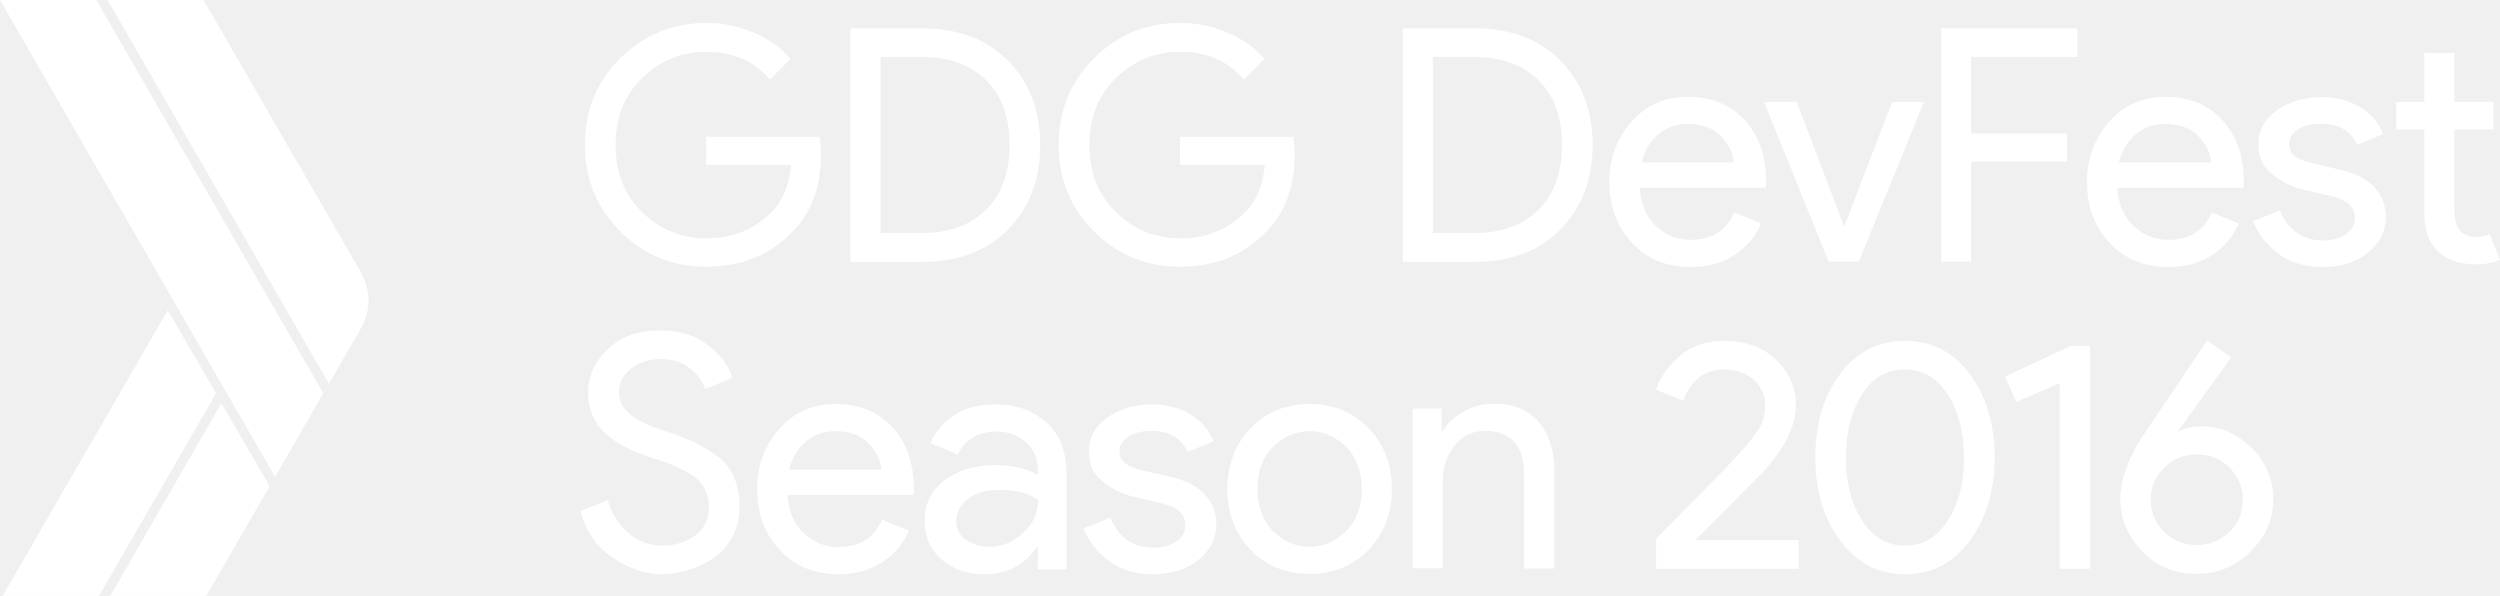
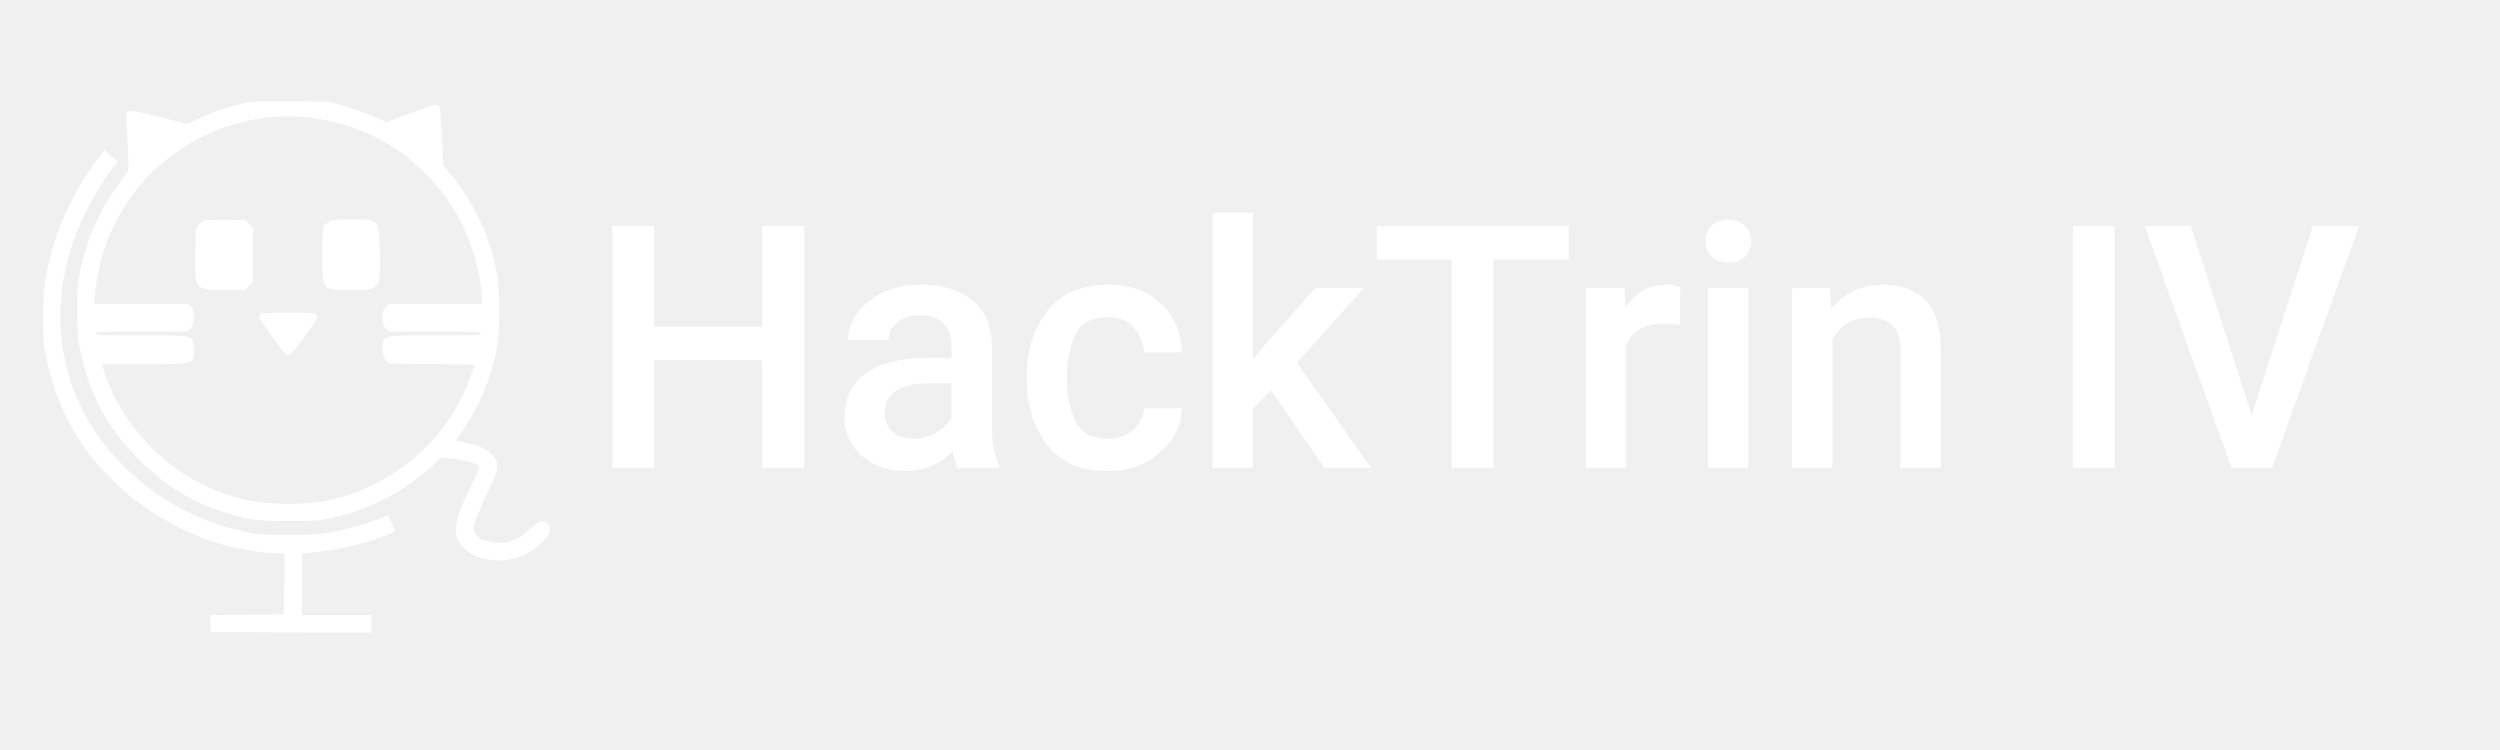
- <svg xmlns="http://www.w3.org/2000/svg" id="Layer_4" viewBox="0 0 839 200">
-   <style>.st0{fill:#FFFFFF;}</style>
-   <g id="XMLID_7_">
-     <path id="XMLID_2_" class="st0" d="M275.5 51.8c0 10.9-3.2 19.7-9.7 26.1-7.4 7.7-17 11.6-28.8 11.6-11.3 0-20.9-3.9-28.8-11.8-7.9-7.8-11.9-17.6-11.9-29.1s4-21.3 11.9-29.1c7.9-7.8 17.5-11.8 28.8-11.8 5.6 0 11 1.1 16.1 3.3 5.1 2.2 9.2 5.1 12.2 8.8l-6.9 6.9c-5.2-6.2-12.3-9.3-21.4-9.3-8.2 0-15.4 2.9-21.4 8.7-6 5.8-9 13.3-9 22.6s3 16.8 9 22.6c6 5.8 13.1 8.7 21.4 8.7 8.8 0 16-2.9 21.9-8.8 3.8-3.8 6-9.1 6.6-15.9H237v-9.4h38c.3 2.1.5 4 .5 5.9z" />
-     <path id="XMLID_4_" class="st0" d="M285.4 87.8V9.5h24c12 0 21.7 3.6 28.9 10.9 7.2 7.3 10.8 16.7 10.8 28.3s-3.6 21-10.8 28.3c-7.2 7.3-16.8 10.9-28.9 10.9h-24zm10.1-9.6h13.9c9 0 16.2-2.6 21.5-7.8 5.3-5.2 7.9-12.4 7.9-21.8 0-9.3-2.6-16.5-7.9-21.7-5.3-5.2-12.5-7.8-21.5-7.8h-13.9v59.1z" />
-     <path id="XMLID_8_" class="st0" d="M434.5 51.8c0 10.9-3.2 19.7-9.7 26.1-7.4 7.7-17 11.6-28.8 11.6-11.3 0-20.9-3.9-28.8-11.8-7.9-7.8-11.9-17.6-11.9-29.1s4-21.3 11.9-29.1c7.9-7.8 17.5-11.8 28.8-11.8 5.6 0 11 1.1 16.1 3.3 5.1 2.2 9.2 5.1 12.2 8.8l-6.9 6.9c-5.2-6.2-12.3-9.3-21.4-9.3-8.2 0-15.4 2.9-21.4 8.7-6 5.8-9 13.3-9 22.6s3 16.8 9 22.6c6 5.8 13.1 8.7 21.4 8.7 8.8 0 16-2.9 21.9-8.8 3.8-3.8 6-9.1 6.6-15.9H396v-9.4h38c.3 2.1.5 4 .5 5.9z" />
-     <path id="XMLID_10_" class="st0" d="M470.8 87.8V9.5h24c12 0 21.7 3.6 28.9 10.9 7.2 7.3 10.8 16.7 10.8 28.3s-3.6 21-10.8 28.3c-7.2 7.3-16.8 10.9-28.9 10.9h-24zm10.1-9.6h13.9c9 0 16.2-2.6 21.5-7.8 5.3-5.2 7.9-12.4 7.9-21.8 0-9.3-2.6-16.5-7.9-21.7-5.3-5.2-12.5-7.8-21.5-7.8h-13.9v59.1z" />
-     <path id="XMLID_13_" class="st0" d="M567.4 89.6c-8.1 0-14.7-2.7-19.7-8.1-5.1-5.4-7.6-12.2-7.6-20.5 0-7.8 2.5-14.5 7.4-20.1 4.9-5.6 11.2-8.4 18.9-8.4 7.9 0 14.3 2.6 19.1 7.8 4.8 5.2 7.2 12.1 7.2 20.8l-.1 1.9h-42.3c.3 5.4 2.1 9.7 5.4 12.8 3.3 3.1 7.2 4.7 11.6 4.7 7.2 0 12.1-3.1 14.7-9.2l9 3.7c-1.8 4.2-4.6 7.6-8.6 10.4-4.2 2.8-9.1 4.2-15 4.2zm14.5-35c-.2-3.1-1.6-6-4.2-8.8-2.6-2.8-6.4-4.2-11.5-4.2-3.7 0-6.9 1.2-9.7 3.5-2.7 2.3-4.6 5.5-5.6 9.4h31z" />
-     <path id="XMLID_16_" class="st0" d="M613.7 87.8L592 34.2h11l15.8 41.6h.2l16-41.6h10.7l-21.9 53.6h-10.1z" />
-     <path id="XMLID_18_" class="st0" d="M661.6 87.8h-10.1V9.5h45.7v9.6h-35.7v25.7h32.2v9.4h-32.2v33.6z" />
-     <path id="XMLID_20_" class="st0" d="M727.7 89.6c-8.1 0-14.7-2.7-19.7-8.1-5.1-5.4-7.6-12.2-7.6-20.5 0-7.8 2.5-14.5 7.4-20.1 4.9-5.6 11.2-8.4 18.9-8.4 7.9 0 14.3 2.6 19.1 7.8 4.8 5.2 7.2 12.1 7.2 20.8l-.1 1.9h-42.3c.3 5.4 2.1 9.7 5.4 12.8 3.3 3.1 7.2 4.7 11.6 4.7 7.2 0 12.1-3.1 14.7-9.2l9 3.7c-1.8 4.2-4.6 7.6-8.6 10.4-4.3 2.8-9.2 4.2-15 4.2zm14.4-35c-.2-3.1-1.6-6-4.2-8.8-2.6-2.8-6.4-4.2-11.5-4.2-3.7 0-6.9 1.2-9.7 3.5-2.7 2.3-4.6 5.5-5.6 9.4h31z" />
-     <path id="XMLID_27_" class="st0" d="M779.5 89.6c-6 0-10.9-1.5-14.8-4.4-3.9-2.9-6.8-6.6-8.6-10.9l9-3.7c2.8 6.7 7.7 10.1 14.5 10.1 3.1 0 5.7-.7 7.7-2.1 2-1.4 3-3.2 3-5.5 0-3.5-2.4-5.9-7.3-7.1l-10.8-2.6c-3.4-.9-6.7-2.5-9.7-5-3.1-2.4-4.6-5.7-4.6-9.9 0-4.7 2.1-8.6 6.3-11.5 4.2-3 9.2-4.4 14.9-4.4 4.7 0 9 1.1 12.7 3.2 3.7 2.2 6.4 5.2 8 9.2l-8.8 3.6c-2-4.7-6.1-7.1-12.2-7.1-3 0-5.5.6-7.5 1.9-2 1.2-3.1 2.9-3.1 5 0 3.1 2.4 5.1 7.1 6.2l10.6 2.5c5 1.2 8.8 3.2 11.2 6 2.4 2.8 3.6 6.1 3.6 9.6 0 4.8-2 8.8-5.9 12-4 3.3-9.1 4.9-15.3 4.9z" />
-     <path id="XMLID_29_" class="st0" d="M830.9 88.7c-5.6 0-9.9-1.5-12.9-4.5s-4.4-7.2-4.4-12.7V43.4h-9.4v-9.2h9.4V17.8h10.1v16.4h13.1v9.2h-13.1v27.3c0 5.8 2.4 8.8 7.2 8.8 1.8 0 3.4-.3 4.6-.9l3.5 8.6c-2.2 1-4.9 1.5-8.1 1.5z" />
-     <path id="XMLID_31_" class="st0" d="M222.2 192.7c-5.7 0-11.2-1.9-16.7-5.6-5.4-3.7-9-8.9-10.7-15.6l9.2-3.7c1.1 4.3 3.3 7.9 6.7 10.9 3.4 3 7.2 4.4 11.4 4.4 4.4 0 8.1-1.1 11.2-3.4 3.1-2.3 4.6-5.4 4.6-9.4 0-4.4-1.6-7.7-4.6-10.1-3.1-2.4-8-4.6-14.7-6.6-6.9-2.2-12.2-5-15.8-8.5-3.6-3.5-5.4-7.9-5.4-13.3 0-5.6 2.2-10.5 6.7-14.7 4.4-4.2 10.2-6.2 17.4-6.2 6.6 0 12 1.7 16.2 5 4.2 3.3 6.9 6.9 8.1 10.9l-9.2 3.8c-.7-2.5-2.3-4.8-4.9-6.9-2.6-2.1-5.9-3.2-10-3.2-3.9 0-7.2 1.1-9.9 3.2-2.7 2.2-4.1 4.8-4.1 8 0 2.9 1.3 5.4 3.8 7.4s6.2 3.8 11.1 5.4c3.9 1.2 7.1 2.4 9.7 3.6 2.6 1.2 5.2 2.7 7.9 4.6 2.7 1.9 4.7 4.3 6 7.2 1.3 2.9 2 6.2 2 10s-.8 7.2-2.4 10.2c-1.6 3-3.6 5.4-6.2 7.1-2.6 1.8-5.4 3.1-8.4 4-2.8 1-5.9 1.5-9 1.5z" />
-     <path id="XMLID_33_" class="st0" d="M281.4 192.7c-8.1 0-14.7-2.7-19.7-8.1-5.1-5.4-7.6-12.2-7.6-20.5 0-7.8 2.5-14.5 7.4-20.1 4.9-5.6 11.2-8.4 18.9-8.4 7.9 0 14.3 2.6 19.1 7.8 4.8 5.2 7.2 12.1 7.2 20.8l-.1 1.9h-42.3c.3 5.4 2.1 9.7 5.4 12.8 3.3 3.1 7.2 4.7 11.6 4.7 7.2 0 12.1-3.1 14.7-9.2l9 3.7c-1.8 4.2-4.6 7.6-8.6 10.4-4.3 2.8-9.2 4.2-15 4.2zm14.4-35c-.2-3.1-1.6-6-4.2-8.8-2.6-2.8-6.4-4.2-11.5-4.2-3.7 0-6.9 1.2-9.7 3.5-2.7 2.3-4.6 5.5-5.6 9.4h31z" />
-     <path id="XMLID_36_" class="st0" d="M330.3 192.7c-5.7 0-10.4-1.6-14.3-4.9-3.8-3.3-5.7-7.6-5.7-13 0-5.8 2.3-10.4 6.8-13.7 4.5-3.3 10.1-5 16.7-5 5.9 0 10.8 1.1 14.5 3.3v-1.5c0-3.9-1.3-7.1-4-9.5-2.7-2.4-6-3.6-10-3.6-2.9 0-5.6.7-7.9 2.1-2.4 1.4-4 3.3-4.9 5.7l-9.2-3.9c1.2-3.2 3.7-6.2 7.3-8.9 3.6-2.7 8.5-4.1 14.4-4.1 6.9 0 12.5 2 17.1 6 4.5 4 6.8 9.7 6.8 17v32.4h-9.6v-7.4h-.4c-4 5.9-9.9 9-17.6 9zm1.7-9.2c4.2 0 7.9-1.5 11.3-4.6 3.4-3.1 5.1-6.8 5.1-11-2.8-2.3-7.1-3.5-12.8-3.5-4.9 0-8.6 1.1-11 3.2-2.5 2.1-3.7 4.6-3.7 7.4 0 2.6 1.1 4.7 3.4 6.2 2.2 1.5 4.7 2.3 7.7 2.3z" />
-     <path id="XMLID_39_" class="st0" d="M387 192.7c-6 0-10.9-1.5-14.8-4.4-3.9-2.9-6.8-6.6-8.6-10.9l9-3.7c2.8 6.7 7.7 10.1 14.5 10.1 3.1 0 5.7-.7 7.7-2.1 2-1.4 3-3.2 3-5.5 0-3.5-2.4-5.9-7.3-7.1l-10.8-2.6c-3.4-.9-6.7-2.5-9.7-5-3.1-2.4-4.6-5.7-4.6-9.9 0-4.7 2.1-8.6 6.3-11.5 4.2-3 9.2-4.4 14.9-4.4 4.7 0 9 1.1 12.7 3.2 3.7 2.2 6.4 5.2 8 9.2l-8.8 3.6c-2-4.7-6.1-7.1-12.2-7.1-3 0-5.5.6-7.5 1.9-2 1.2-3.1 2.9-3.1 5 0 3.1 2.4 5.1 7.1 6.2l10.6 2.5c5 1.2 8.7 3.2 11.2 6 2.4 2.8 3.6 6.1 3.6 9.6 0 4.8-2 8.8-5.9 12-4.1 3.3-9.1 4.9-15.3 4.9z" />
-     <path id="XMLID_41_" class="st0" d="M419.7 143.7c5.2-5.4 11.8-8.1 19.8-8.1s14.6 2.7 19.8 8.1c5.2 5.4 7.8 12.2 7.8 20.4s-2.6 15-7.8 20.4c-5.2 5.4-11.8 8.1-19.8 8.1s-14.6-2.7-19.8-8.1c-5.2-5.4-7.8-12.2-7.8-20.4 0-8.1 2.6-14.9 7.8-20.4zm7.5 34.5c3.5 3.5 7.6 5.3 12.3 5.3 4.7 0 8.8-1.8 12.3-5.3s5.2-8.2 5.2-14.1c0-5.8-1.7-10.5-5.2-14.1-3.5-3.5-7.6-5.3-12.3-5.3-4.7 0-8.8 1.8-12.3 5.3s-5.2 8.2-5.2 14.1 1.7 10.6 5.2 14.1z" />
-     <path id="XMLID_44_" class="st0" d="M483.8 137.3v7.4h.4c1.5-2.6 3.8-4.7 6.9-6.5 3.1-1.8 6.5-2.7 10.1-2.7 6.6 0 11.7 2 15.2 6.1s5.2 9.6 5.2 16.4v32.8h-10.1v-31.3c0-9.9-4.4-14.9-13.2-14.9-4.2 0-7.5 1.7-10.2 5-2.6 3.3-3.9 7.2-3.9 11.5v29.6h-10.1v-53.6h9.7z" />
-     <path id="XMLID_46_" class="st0" d="M603.5 190.9h-47.7v-10.1c14.3-14.4 23.4-23.7 27.5-28.1 3.6-4 6-7.1 7.2-9.1 1.2-2.1 1.9-4.6 1.9-7.7 0-3.1-1.2-5.9-3.7-8.3-2.5-2.4-5.8-3.6-10-3.6-3.8 0-6.9 1.1-9.2 3.3-2.3 2.2-3.8 4.6-4.5 7.2l-9.2-3.7c1.2-3.9 3.8-7.7 7.8-11.2 3.9-3.5 9-5.2 15.3-5.2 6.9 0 12.6 2.1 17.1 6.3 4.4 4.2 6.7 9.3 6.7 15.2 0 7.3-4 15.1-11.9 23.4l-21.9 22h34.7v9.6z" />
-     <path id="XMLID_48_" class="st0" d="M661.1 181.4c-5.5 7.5-12.8 11.3-21.8 11.3s-16.2-3.8-21.8-11.3c-5.5-7.5-8.3-16.8-8.3-27.9 0-11.2 2.8-20.5 8.3-27.9 5.5-7.5 12.8-11.2 21.8-11.2s16.2 3.7 21.8 11.2c5.5 7.5 8.3 16.8 8.3 27.9 0 11.1-2.8 20.4-8.3 27.9zm-21.8 1.7c6 0 10.8-2.8 14.4-8.4 3.6-5.6 5.4-12.6 5.4-21.1 0-8.5-1.8-15.6-5.4-21.2-3.6-5.6-8.4-8.4-14.4-8.4-6.1 0-10.9 2.8-14.4 8.4-3.6 5.6-5.4 12.6-5.4 21.2 0 8.5 1.8 15.5 5.4 21.1 3.6 5.6 8.4 8.4 14.4 8.4z" />
-     <path id="XMLID_51_" class="st0" d="M701.3 190.9h-10.1v-62.3l-14.5 6.3-3.8-8.5 22-10.3h6.5v74.8z" />
-     <path id="XMLID_53_" class="st0" d="M739.5 143.1c5.8 0 11.2 2.4 16.1 7.2 4.9 4.8 7.3 10.6 7.3 17.3 0 6.6-2.5 12.5-7.6 17.5s-11.1 7.5-18 7.5c-7.4 0-13.6-2.5-18.4-7.6-4.9-5.1-7.3-10.9-7.3-17.4 0-6.9 2.9-14.7 8.8-23.2l20.3-30.1 8.1 5.6-17.8 24.7.2.2c1.8-1.1 4.5-1.7 8.3-1.7zm-2.2 39.8c4.2 0 7.9-1.5 10.9-4.4 3-2.9 4.5-6.5 4.5-10.8 0-4.2-1.5-7.8-4.5-10.8-3-3-6.7-4.4-10.9-4.4s-7.9 1.5-10.9 4.4c-3.1 3-4.6 6.5-4.6 10.8 0 4.3 1.5 7.9 4.5 10.8 3 3 6.7 4.4 11 4.4z" />
-   </g>
-   <g id="XMLID_261_">
-     <path id="XMLID_259_" class="st0" d="M32.3 0H0l92.3 160 16.2-28z" />
-     <path id="XMLID_258_" class="st0" d="M120.9 91L68.3 0H36.1l74.3 128.8 10.5-18.2c1.7-2.8 2.8-6.2 2.8-9.8-.1-3.6-1.1-6.9-2.8-9.8z" />
-     <path id="XMLID_257_" class="st0" d="M56.3 104.1L.9 200h32.3l39.3-68z" />
-     <path id="XMLID_256_" class="st0" d="M74.3 135.3L37 200h32.2l21.3-36.8z" />
+ <svg xmlns="http://www.w3.org/2000/svg" version="1.1" id="svg3370" viewBox="0 0 2480.315 744.094" height="210mm" width="700mm">
+   <defs id="defs3372" />
+   <g transform="translate(0,-308.2677)" id="layer1">
+     <g id="g3340" transform="matrix(0.125,0,0,-0.125,35.94184,937.1807)" style="fill:#ffffff;stroke:none">
+       <path style="fill:#ffffff" id="path3342" d="m 1660,4215 c -141,-32 -274,-77 -395,-137 l -64,-31 -223,56 c -220,55 -249,58 -260,25 -2,-7 1,-110 7,-228 9,-176 9,-219 -2,-235 -7,-11 -44,-63 -83,-115 -139,-189 -243,-430 -292,-672 -19,-93 -23,-146 -23,-303 0,-114 5,-220 13,-265 67,-377 215,-666 476,-925 201,-201 401,-327 647,-409 205,-69 277,-80 534,-80 201,-1 243,2 336,21 309,66 569,199 810,414 l 76,68 84,-9 c 105,-12 170,-28 199,-50 l 22,-16 -60,-125 C 3332,930 3308,834 3349,745 c 39,-85 128,-140 258,-158 165,-24 338,46 444,180 34,41 36,72 11,104 -33,40 -76,31 -133,-29 -97,-101 -194,-135 -322,-112 -58,10 -78,19 -104,45 -18,18 -33,42 -33,54 0,37 41,142 116,300 56,116 74,164 74,196 0,84 -77,152 -205,181 -38,8 -82,18 -96,22 l -27,7 68,102 c 123,186 203,377 251,603 31,143 34,472 5,625 -53,286 -186,568 -374,792 -33,39 -58,73 -55,76 9,10 -18,442 -29,454 -6,7 -17,13 -26,13 -15,0 -242,-79 -344,-120 l -47,-18 -102,45 c -56,24 -159,61 -228,81 l -126,36 -300,2 c -233,3 -315,0 -365,-11 z m 488,-115 c 264,-28 501,-113 723,-262 130,-86 316,-273 402,-403 150,-228 240,-479 263,-737 l 7,-78 -372,0 -372,0 -24,-25 c -21,-20 -25,-34 -25,-85 0,-51 4,-65 25,-85 l 24,-25 366,0 c 318,0 365,-2 365,-15 0,-13 -46,-15 -355,-15 -435,0 -425,3 -425,-115 0,-43 5,-60 24,-82 l 24,-28 341,-3 c 188,-1 341,-5 341,-8 0,-3 -16,-49 -36,-102 -139,-372 -404,-667 -759,-844 -235,-118 -461,-165 -745,-155 -173,6 -269,23 -424,73 -456,147 -840,536 -982,992 l -13,42 330,0 c 406,0 399,-2 399,115 0,118 10,115 -425,115 -309,0 -355,2 -355,15 0,13 47,15 365,15 l 366,0 24,25 c 21,20 25,34 25,86 0,51 -4,67 -22,86 l -21,23 -375,0 -374,0 6,63 c 31,296 111,521 269,756 306,455 870,718 1415,661 z" />
+       <path style="fill:#ffffff" id="path3344" d="m 1335,3281 c -11,-5 -31,-21 -45,-36 -25,-26 -25,-30 -28,-213 -6,-301 -5,-302 235,-302 l 165,0 29,31 29,31 0,214 0,214 -29,32 -29,33 -154,2 c -84,1 -162,-1 -173,-6 z" />
+       <path style="fill:#ffffff" id="path3346" d="m 2323,3270 c -17,-10 -37,-28 -42,-39 -7,-12 -11,-98 -11,-221 0,-286 -5,-279 226,-280 237,0 237,0 232,291 -4,269 -4,269 -237,269 -117,0 -140,-3 -168,-20 z" />
+       <path style="fill:#ffffff" id="path3348" d="m 1782,2538 c -7,-7 -12,-18 -12,-26 0,-17 195,-283 216,-295 8,-4 21,-4 30,1 23,13 214,273 214,292 0,37 -18,40 -230,40 -147,0 -209,-3 -218,-12 z" />
+       <path style="fill:#ffffff" id="path3350" d="M 507,3797 C 454,3732 351,3574 303,3484 189,3270 117,3063 73,2820 51,2700 48,2362 68,2250 c 58,-321 174,-591 361,-835 65,-85 223,-247 311,-318 240,-193 536,-342 811,-407 113,-26 278,-50 357,-50 l 62,0 -2,-242 -3,-243 -293,-3 -293,-2 3,-68 3,-67 638,-3 637,-2 0,70 0,70 -275,0 -275,0 0,243 0,243 143,17 c 203,25 407,77 547,140 l 50,22 -27,60 c -15,33 -28,62 -29,64 -2,2 -36,-10 -76,-27 -95,-39 -268,-87 -393,-109 -75,-13 -155,-17 -325,-17 -205,0 -236,2 -351,27 -379,80 -717,270 -991,555 -461,480 -590,1162 -342,1805 69,180 215,439 304,541 l 28,32 -53,47 -53,46 -35,-42 z" />
+     </g>
+     <text id="text3394" y="772.362" x="582.857" style="font-style:normal;font-weight:normal;font-size:125px;line-height:125%;font-family:sans-serif;letter-spacing:0px;word-spacing:0px;fill:#ffffff;fill-opacity:1;stroke:none;stroke-width:1px;stroke-linecap:butt;stroke-linejoin:miter;stroke-opacity:1;" xml:space="preserve">
+       <tspan style="font-style:normal;font-variant:normal;font-weight:500;font-stretch:normal;font-size:337.5px;font-family:Roboto;-inkscape-font-specification:'Roboto Medium';fill:#ffffff;" y="772.362" x="582.857" id="tspan3396">HackTrin IV</tspan>
+     </text>
  </g>
</svg>
